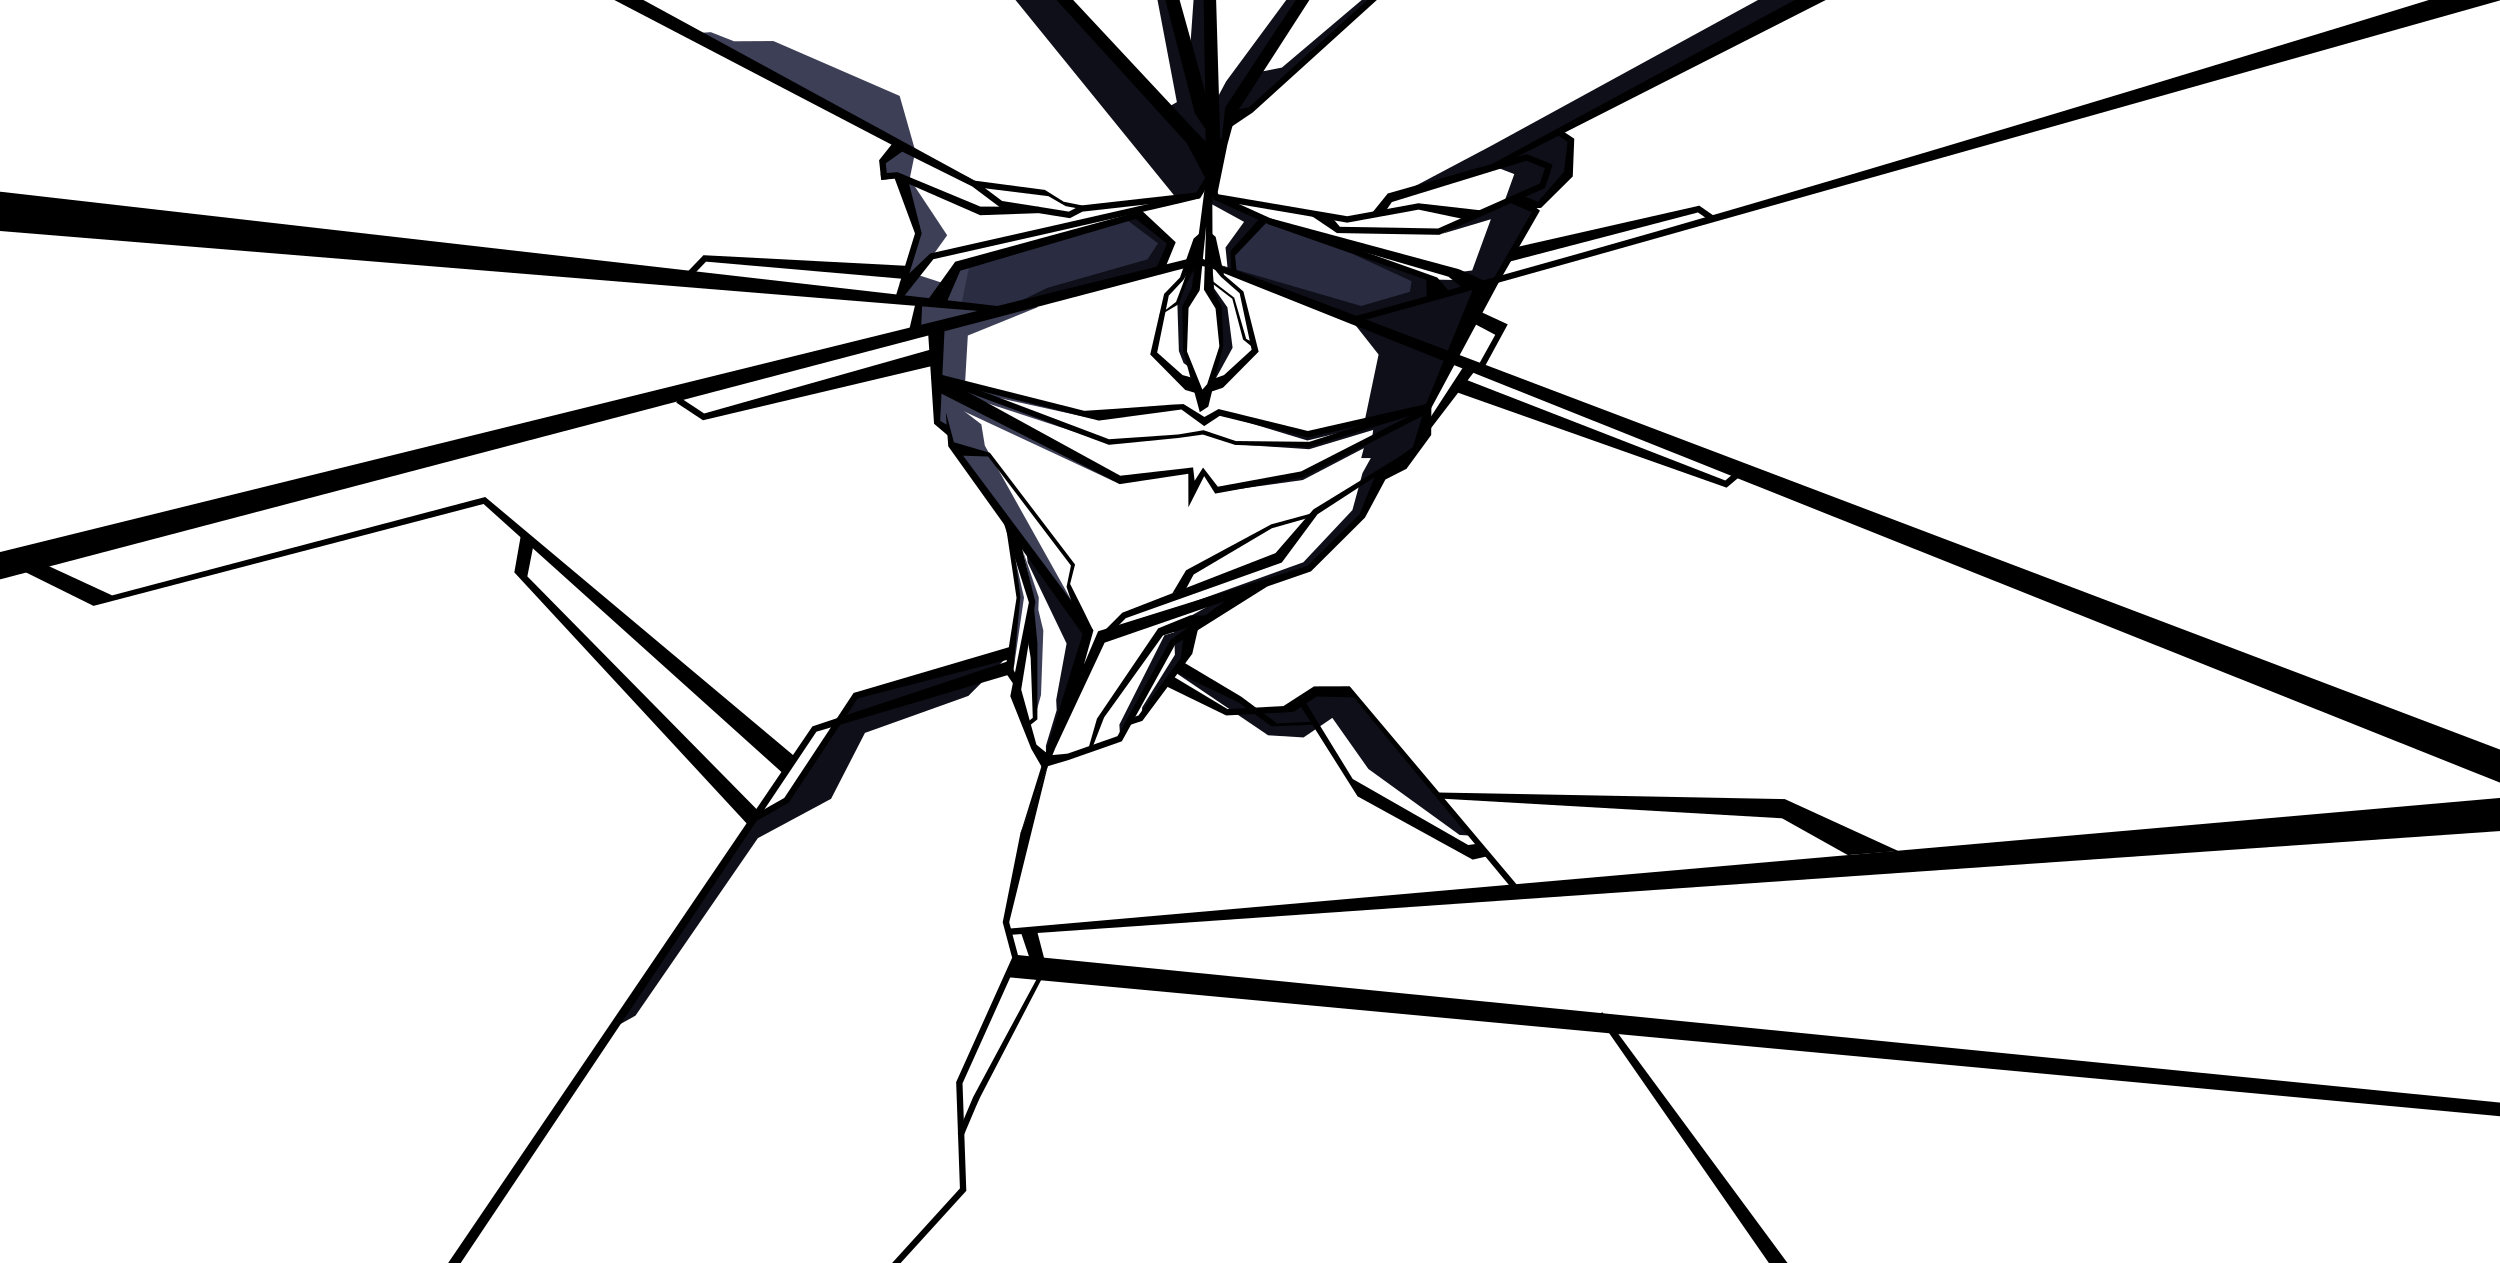
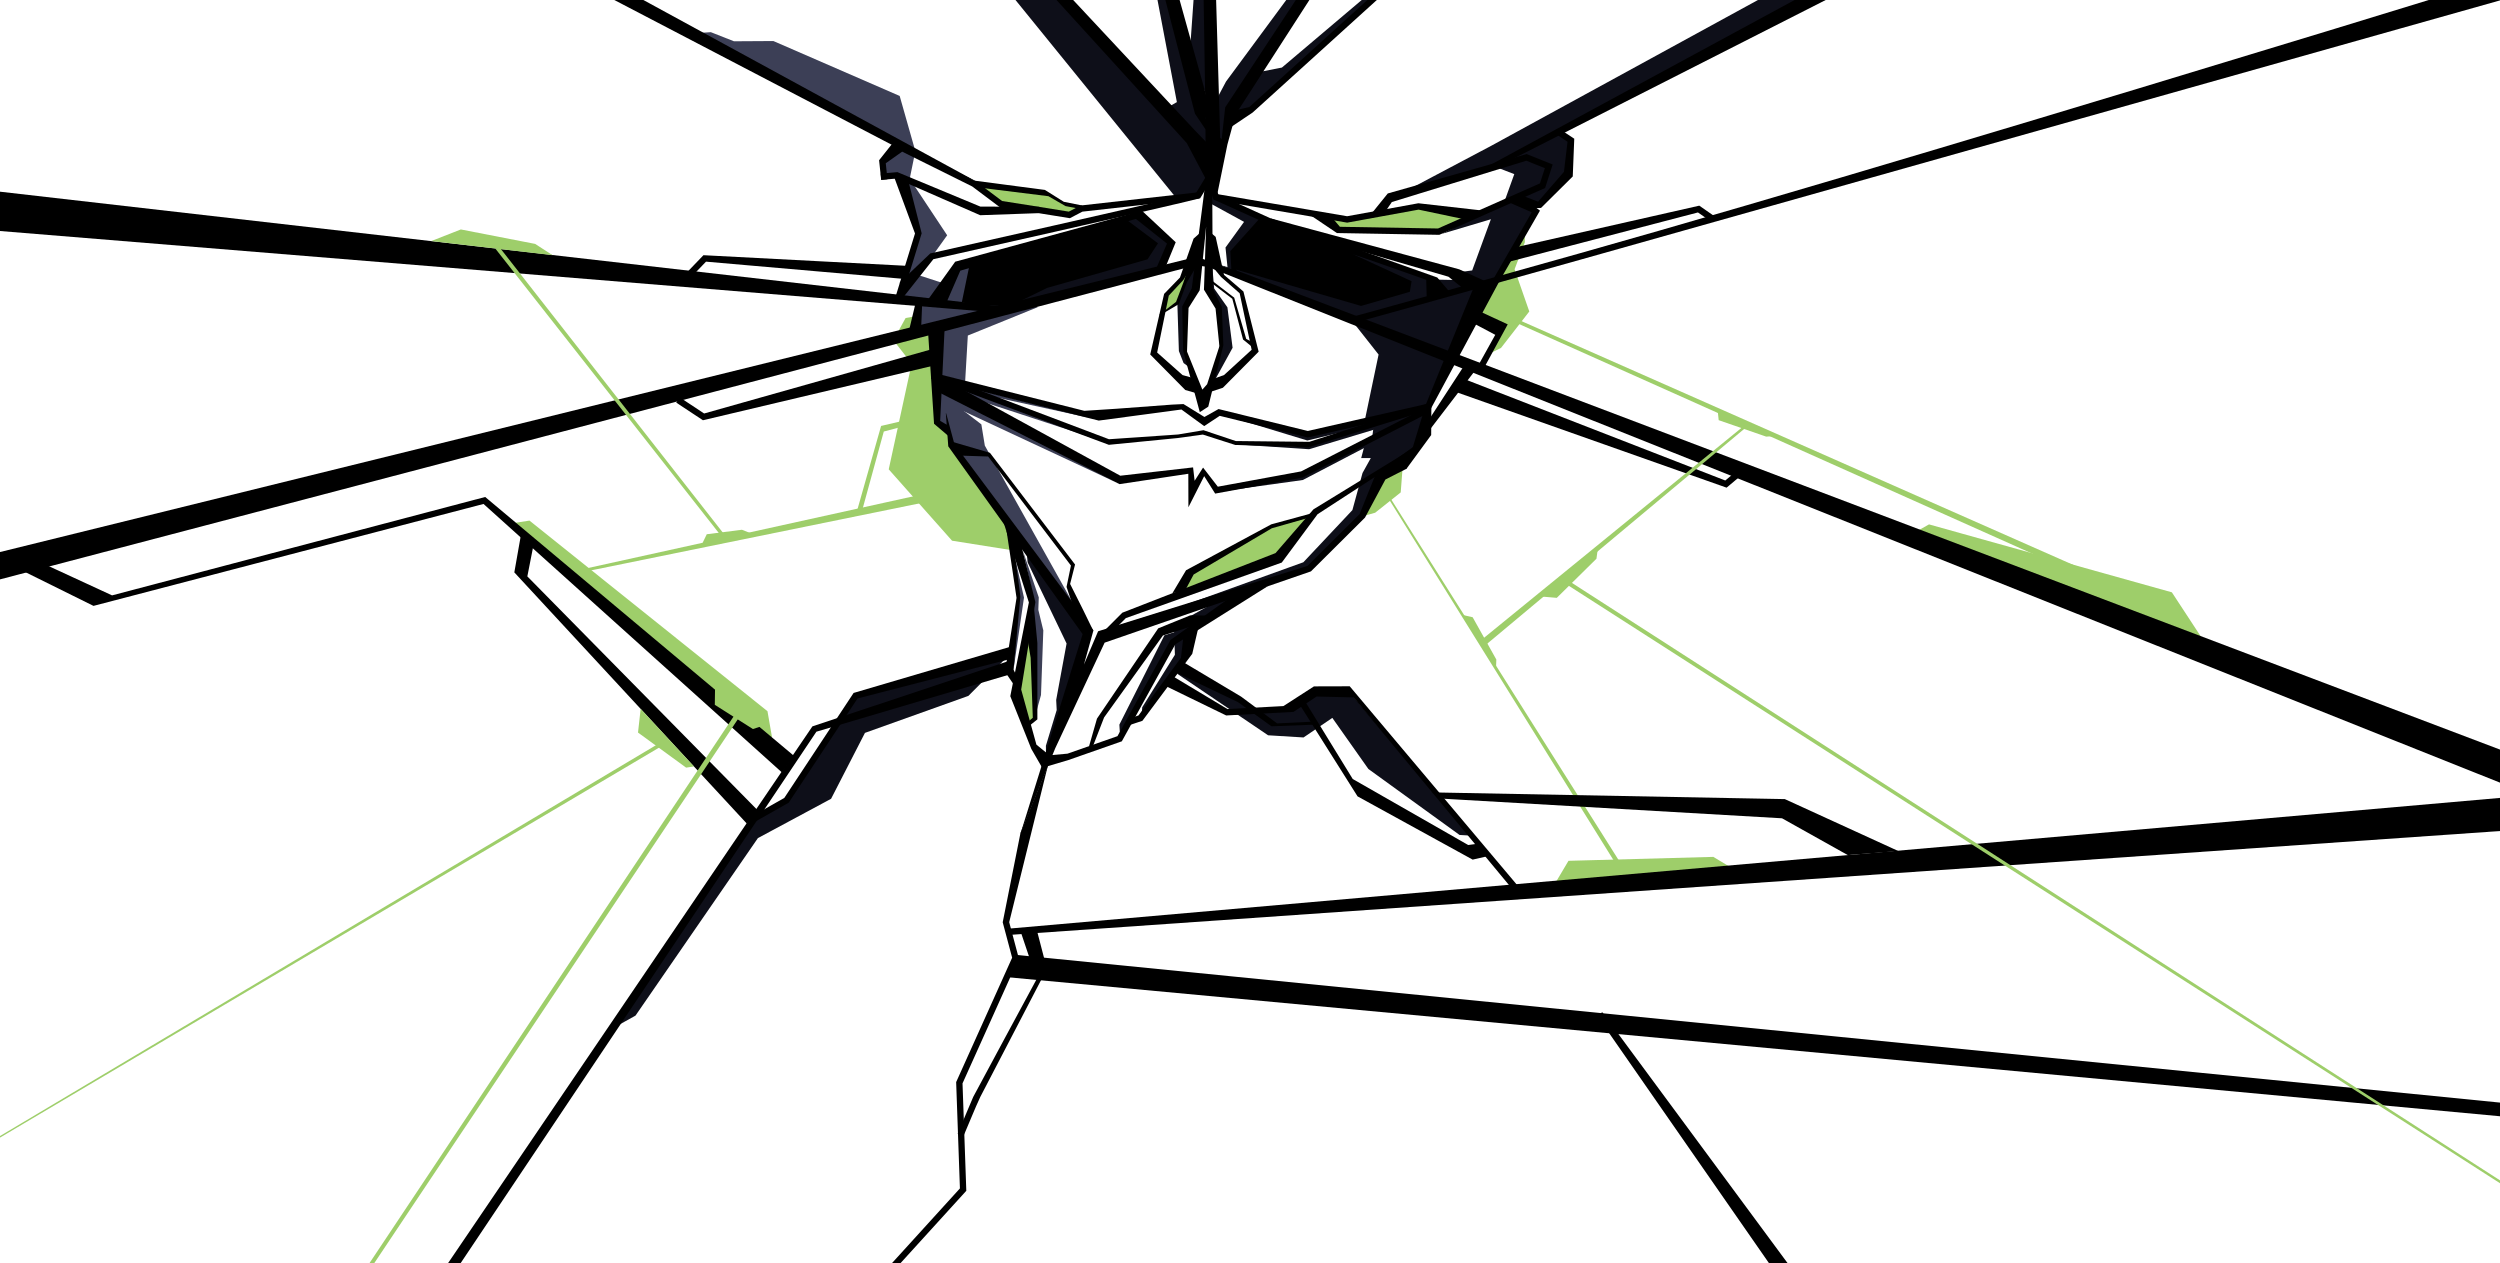
<svg xmlns="http://www.w3.org/2000/svg" width="1980" height="1e3" version="1.1" viewBox="0 0 523.87 264.58">
  <g>
-     <path d="m197.46 62.743 2.763-7.196 38.266-10.626 6.818 5.853-2.106 5.799-33.187 8.188z" fill="#2a2c41" stop-color="#000000" style="-inkscape-stroke:none;font-variation-settings:normal" />
-     <path d="m264.89 46.033-6.542 6.571 0.807 5.393 25.029 9.561 16.956-5.313-0.646-3.93z" fill="#2a2c41" stop-color="#000000" style="-inkscape-stroke:none;font-variation-settings:normal" />
+     <g fill="#9ece6a">
+       <path d="m191.9 66.255-2.135 0.388-2.559 4.648 3.835 4.906-4.81 22.153 13.267 14.951 12.531 1.993-0.867-6.181-12.23-16.092-0.187-3.022-2.455-1.709-0.627-20.132-3.93 1.093z" stop-color="#000000" style="-inkscape-stroke:none;font-variation-settings:normal" />
+       <path d="m107.4 109.64 3.552-0.551 49.872 39.941 0.95 5.466-2.844 0.139z" stop-color="#000000" style="-inkscape-stroke:none;font-variation-settings:normal" />
+       <path d="m192.03 103.86-69.778 15.38 1.137 0.377 70.355-14.354z" stop-color="#000000" style="-inkscape-stroke:none;font-variation-settings:normal" />
+       <path d="m319.5 48.418-9.636 17.194 5.603 2.57-3.08 5.776 2.139-1.043 5.934-7.645-3.083-8.842 2.153-5.672z" stop-color="#000000" style="-inkscape-stroke:none;font-variation-settings:normal" />
+       <path d="m400.97 111.71 3.252-1.827 50.888 14.236 8.248 12.583z" stop-color="#000000" style="-inkscape-stroke:none;font-variation-settings:normal" />
+       <path d="m317.99 66.923 120.07 53.048-9.087-2.562-111.48-49.874z" stop-color="#000000" style="-inkscape-stroke:none;font-variation-settings:normal" />
+       <path d="m189.02 88.227-4.388 1.026-5.101 17.994 1.122-0.257 4.544-16.564 3.683-0.97z" stop-color="#000000" style="-inkscape-stroke:none;font-variation-settings:normal" />
+       <path d="m285.43 108.2 4.292-8.491 4.207-1.879-0.413 5.353-5.356 4.259z" stop-color="#000000" style="-inkscape-stroke:none;font-variation-settings:normal" />
+       <path d="m325.6 185.56 37.605-3.476-4.18-2.528-30.351 0.824z" stop-color="#000000" style="-inkscape-stroke:none;font-variation-settings:normal" />
+       <path d="m290.39 103.55 48.101 77.314 1.005-0.135-48.828-77.431z" stop-color="#000000" style="-inkscape-stroke:none;font-variation-settings:normal" />
+       <path d="m278.35 45.589 2.147 2.51 20.836 0.278 5.892-2.465-9.714-2.536-15.753 2.725z" stop-color="#000000" style="-inkscape-stroke:none;font-variation-settings:normal" />
+       <path d="m226.11 43.434-3.109-0.733-3.698-2.171-14.502-1.787 5.071 4.084 14.163 1.874z" stop-color="#000000" style="-inkscape-stroke:none;font-variation-settings:normal" />
+       <path d="m243.78 65.082 0.724-3.468 3.305-3.17 1.158-1.904-2.268 7.054-2.942 1.908z" stop-color="#000000" style="-inkscape-stroke:none;font-variation-settings:normal" />
+       <path d="m215.8 132.3-2.575 12.627 2.18 6.723 1.587-1.171-0.301-13.282z" stop-color="#000000" style="-inkscape-stroke:none;font-variation-settings:normal" />
+       <path d="m247.77 124.06 1.579-4.331 17.116-9.392 7.74-2.147-6.262 8.392z" stop-color="#000000" style="-inkscape-stroke:none;font-variation-settings:normal" />
+     </g>
+     <path d="m197.46 62.743 2.763-7.196 38.266-10.626 6.818 5.853-2.106 5.799-33.187 8.188z" stop-color="#000000" style="-inkscape-stroke:none;font-variation-settings:normal" />
+     <path d="m264.89 46.033-6.542 6.571 0.807 5.393 25.029 9.561 16.956-5.313-0.646-3.93z" stop-color="#000000" style="-inkscape-stroke:none;font-variation-settings:normal" />
    <g fill="#0e0f19">
      <path d="m231.09 132.98 43.176-14.102 11.61-11.154 3.449-8.519 4.491-2.365 0.678 0.083 1.952-2.358 2.879-9.748 10.559-25.227 4.078-1.276 7.633-13.705-1.285-2.102 2.458 0.31 5.374-5.884 0.901-7.655-2.354-1.778 91.65-47.158-13.822-0.097-92.035 50.305-20.798 11.003 22.072-6.437 3.559 1.372-2.066 5.744-13.105 6.77 10.264-3.061-3.916 10.729-4.503 0.588 1.868 1.435-5.418-0.111-16.926-5.321 12.282 5.66-0.363 2.223-10.225 2.964-29.882-8.68 27.76 11.515 5.795 7.353-3.005 14.334 1.938 0.915-0.389 2.966-1.179-0.328-1.01 3.803h2.014l-1.736 3.127-2.121 7.776-10.28 10.931z" stop-color="#000000" style="-inkscape-stroke:none;font-variation-settings:normal" />
      <path d="m253.96 38.113 1.374 3.271 9.498 5.087-6.577 6.804 0.412 4.032-1.369-0.561-0.497-4.88 3.888-5.373-6.721-3.678z" stop-color="#000000" style="-inkscape-stroke:none;font-variation-settings:normal" />
      <path d="m257.77 24.679 3.933-1.907 61.967-55.214-55.048 46.598-6.026 1.18z" stop-color="#000000" style="-inkscape-stroke:none;font-variation-settings:normal" />
      <path d="m256.26 32.564 1.293-9.892 41.114-62.124-41.754 56.535-3.22 6.06z" stop-color="#000000" style="-inkscape-stroke:none;font-variation-settings:normal" />
      <path d="m254.12 23.33-1.183-63.669-3.628 51.664z" stop-color="#000000" style="-inkscape-stroke:none;font-variation-settings:normal" />
      <path d="m254.17 31.294-0.281-7.205-2.938-2.519-15.539-59.207 11.2 59.035-2.597 1.466z" stop-color="#000000" style="-inkscape-stroke:none;font-variation-settings:normal" />
      <path d="m194.44-30.903 57.784 62.398 1.862 6.164-3.464 3.61-3.783 0.669-43.449-53.52-1.31-7.104-6.806-8.752z" stop-color="#000000" style="-inkscape-stroke:none;font-variation-settings:normal" />
      <path d="m209.37 65.254 33.751-8.606 2.483-5.966-7.245-5.865-2.698 0.933 6.994 5.235-2.199 3.357-21.043 5.99z" stop-color="#000000" style="-inkscape-stroke:none;font-variation-settings:normal" />
      <path d="m251.27 56.705-0.858 4.419-2.204 3.374 0.104 8.754 1.048 3.84-1.347-1.024-0.98-2.5-0.327-10.164 2.246-5.48 1.479-3.146z" stop-color="#000000" style="-inkscape-stroke:none;font-variation-settings:normal" />
      <path d="m253.57 50.675c0.066 0.357 0.859 9.782 0.859 9.782l2.773 3.944 1.086 8.473-4.422 8.072 1.76-8.571-0.429-7.957-1.66-3.119z" stop-color="#000000" style="-inkscape-stroke:none;font-variation-settings:normal" />
      <path d="m258.92 125.65-10.312 7.83-0.536 4.814-8.86 11.867 0.135-1.946 6.85-10.999-0.186-6.197 9.38-5.238z" stop-color="#000000" style="-inkscape-stroke:none;font-variation-settings:normal" />
      <path d="m251.49 130.79-5.842 3.799-10.956 19.484-0.129-2.228 9.438-18.721z" stop-color="#000000" style="-inkscape-stroke:none;font-variation-settings:normal" />
      <path d="m219.21 159.7 8.219-26.984-12.266-16.685 0.172 1.806 8.165 17.008-2.179 11.821 0.107 2.122-2.263 7.484z" stop-color="#000000" style="-inkscape-stroke:none;font-variation-settings:normal" />
      <path d="m297.94 86.529-24.951 13.34-17.285 3.127 17.294-2.41 24.496-12.787z" stop-color="#000000" style="-inkscape-stroke:none;font-variation-settings:normal" />
      <path d="m298.05 85.818-24.049 7.796-14.967-0.49 15.289 1.012 23.486-7.085z" stop-color="#000000" style="-inkscape-stroke:none;font-variation-settings:normal" />
      <path d="m298.07 84.85c-0.537 0.178-23.325 6.265-23.325 6.265l-18.354-4.146 17.555 5.335 21.734-5.22 1.948-2.059z" stop-color="#000000" style="-inkscape-stroke:none;font-variation-settings:normal" />
      <path d="m247.67 140.12 11.693 6.628 3.545 2.263 7.932-0.398 5.229-3.556 6.919 0.194 25.222 29.846-2.362-0.132-19.107-13.828-7.554-10.706-6.033 4.101-7.428-0.455-19.086-12.92z" stop-color="#000000" style="-inkscape-stroke:none;font-variation-settings:normal" />
      <path d="m211.56 137.15c-1.31 0.135-32.765 8.704-32.765 8.704l-13.9 21.813-6.758 3.713-30.207 44.35 5.236-2.91 25.65-37.198 15.335-8.238 7.098-13.811 21.676-7.753z" stop-color="#000000" style="-inkscape-stroke:none;font-variation-settings:normal" />
    </g>
    <g fill="#3c3f56">
      <path d="m144.53 7.031 43.985 23.56-3.534 3.307 0.177 2.724 2.993 0.722 4.152 11.8-4.501 13.327 4.77 1.507-1.019 5.287 4.889-0.117 0.14 19.649 2.042 1.728 0.566 2.454 28.668 38.83-21.492-38.435-0.724-4.45-3.753-2.869 0.917-15.743 14.71-5.97c-6.205-0.109-16.073-0.506-16.073-0.506l1.741-8.428-3.461 1.692-1.251 2.504-5.986-1.943 5.99-8.356-7.85-11.844 1.184-5.78-3.284-11.575-26.464-11.507-8.263 0.051-4.845-1.91z" stop-color="#000000" style="-inkscape-stroke:none;font-variation-settings:normal" />
      <path d="m212.74 117.09 1.834 8.142-2.231 15.319 1.082-16.004z" stop-color="#000000" style="-inkscape-stroke:none;font-variation-settings:normal" />
      <path d="m214.32 115.36 2.427 10.803-0.412 2.579 0.541 6.533 0.058 14.71 1.205-4.341 0.487-13.534-1.045-4.319 0.093-2.608z" stop-color="#000000" style="-inkscape-stroke:none;font-variation-settings:normal" />
      <path d="m200.12 85.318 34.402 16.06-36.757-19.199z" stop-color="#000000" style="-inkscape-stroke:none;font-variation-settings:normal" />
      <path d="m201.09 81.366 31.428 11.536-30.216-9.911z" stop-color="#000000" style="-inkscape-stroke:none;font-variation-settings:normal" />
      <path d="m204.32 81.531 25.978 6.469-23.097-5.058z" stop-color="#000000" style="-inkscape-stroke:none;font-variation-settings:normal" />
    </g>
    <g>
      <path d="m308.96 59.844-10.144 24.826-24.773 5.641-18.699-4.598-2.96 1.664-4.388-2.707s-1.683 0.067-2.414 0.117c-3.964 0.28-7.571 0.552-11.666 0.867l-0.072 0.004-6.622 0.43-31.726-7.994-0.32 1.283 35.068 8.756 17.324-2.323 4.766 3.478 3.256-2.15 18.441 4.533 25.715-5.856 14.4-26.793z" color="#000000" style="-inkscape-stroke:none" />
      <path d="m195.53 78.102-0.385 1.266 37.212 13.843 14.404-1.418 5.291-0.731 6.803 2.181 15.285 0.502 25.31-7.861-0.334-1.281-24.751 7.982-15.416-0.168-6.761-2.267-5.306 0.893-14.499 0.997z" color="#000000" style="-inkscape-stroke:none" />
      <path d="m196.78 78.88-1.247 2.724 39.066 19.845 14.41-2.17 0.021 7.016 3.303-6.524 2.303 3.66 18.336-3.369 25.764-13.23-0.628-1.082-25.47 13.03-17.447 3.205-3.09-4.004-1.77 2.768-0.324-2.809-15.249 1.745z" color="#000000" style="-inkscape-stroke:none" />
      <path d="m298.62 85.238-2.715 8.959-2.277 3.295 1.066 0.781 5.207-7.109 0.041-5.918z" color="#000000" style="-inkscape-stroke:none" />
      <path d="m198.27 86.629-0.072-0.047 0.508 6.945 28.154 39.357-13.105 42.072 7.356-18.135 10.363-22.154 43.232-14.938 11.326-11.268 4.277-7.981 4.351-2.216 2.448-5.312-8.789 6.287-3.412 8.477-10.92 10.863-43.881 13.701-2.969 6.98 1.989-7.156-29.129-39.045z" color="#000000" style="-inkscape-stroke:none" />
      <path d="m188.05 36.07-3.5 0.303 0.113 1.318 3.166-0.273 17.564 7.68 12.246-0.432 6.551 1.057 2.627-1.373 24.652-2.769 2.406-3.947-1.129-0.688-2.07 3.393-24.252 2.725-2.457 1.283-6.246-1.006-12.305-0.056z" color="#000000" style="-inkscape-stroke:none" />
      <path d="m187.37 29.597-3.158 3.98 0.436 4.123 1.316-0.139-0.354-3.352 3.436-2.432 14.68 7.295 5.727 4.305 8.131 1.279 0.205-1.307-7.805-1.228-5.561-4.18z" color="#000000" style="-inkscape-stroke:none" />
      <path d="m204.16 37.852-0.178 1.31 15.705 1.95 3.597 2.075 3.562 0.685-0.08-0.811-3.845-0.775-3.969-2.49z" color="#000000" style="-inkscape-stroke:none" />
      <path d="m318.19 40.684-2.582 1.465 5.364 2.335-7.979 13.877 1.148 0.66 8.555-14.883z" color="#000000" style="-inkscape-stroke:none" />
      <path d="m222.81-87.461-1.281 0.334 28.869 110.94 0.064 0.094c0.813 1.223 2.187 3.256 2.187 3.256l0.039 5.086-0.041 5.104 1.324 0.016s0.029-2.539 0.041-5.113c6e-3 -1.287 7e-3 -2.584-2e-3 -3.58-5e-3 -0.498-0.023-1.236-0.023-1.236l-1.348-2.68s0.78-2.52 0.722-2.606z" color="#000000" style="-inkscape-stroke:none" />
      <path d="m334.03-94.975-77.293 117.47-0.812 7.312-3.207 4.734 2.357 6.158 2.129-10.422 1.719-6.303 76.212-118.22z" color="#000000" style="-inkscape-stroke:none" />
      <path d="m252.03-95.43-1.322 0.039 1.945 122.55-0.023 7.57 4.082-4.853-1.027-1.013z" color="#000000" style="-inkscape-stroke:none" />
      <path d="m373.11-78.445-111.33 100.88-4.106 0.934-0.771 1.146 0.554 2.444 5.038-3.385 111.51-101.04z" color="#000000" style="-inkscape-stroke:none" />
      <path d="m156.78-72.939-0.979 0.891 92.891 102.04 4.033 7.613 0.811-7.035-3.02-3.114z" color="#000000" style="-inkscape-stroke:none" />
      <path d="m190.33 37.862-3.011-0.889 4.418 11.953-4.16 13.535 1.266 0.389 4.291-13.963z" color="#000000" style="-inkscape-stroke:none" />
      <path d="m250.77 53.804-385.67 95.159 0.052 7.876 385.51-101.29z" color="#000000" style="-inkscape-stroke:none" />
      <path d="m258.62 56.494-5.815-0.693 466.04 186.03 8.791-7.492z" color="#000000" style="-inkscape-stroke:none" />
      <path d="m253.93 37.121-1.238 0.467 1.623 4.301 27.979 4.766 14.965-2.727 10.055 2.112 2.977-1.964-13.076-1.484-14.928 2.719-27-4.6z" color="#000000" style="-inkscape-stroke:none" />
      <path d="m319.91 32.285-29.104 8.254-3.393 4.199 2.782-0.261 1.464-2.142 28.178-8.656 3.885 1.559-1.025 3.186-21.365 9.455-20.557-0.355-2.471-2.902-3.902 0.344 5.754 3.87 21.445 0.371 22.174-9.812 1.584-4.924z" color="#000000" style="-inkscape-stroke:none" />
      <path d="m327.6 27.552-1.823 0.346 2.695 1.815-0.75 6.295-5.422 6.254-4.106-1.578 1.77 2.969 2.955-0.084 6.649-6.595 0.314-7.907z" color="#000000" style="-inkscape-stroke:none" />
      <path d="m255.07 40.697-0.545 1.205 11.291 5.106 37.696 10.975 3.308 2.633 4.783-1.53-5.811-2.644-39.529-10.684z" color="#000000" style="-inkscape-stroke:none" />
      <path d="m237.8 44.551-37.639 10.287-5.693 7.938 3.787 0.793 2.973-6.849 36.92-10.892z" color="#000000" style="-inkscape-stroke:none" />
      <path d="m266.26 45.76-0.443 1.246 33.045 11.628 0.096 3.523 4.777-1.021-2.561-2.988z" color="#000000" style="-inkscape-stroke:none" />
      <path d="m239.08 43.961-2.265 0.956 8.208 6.506-0.247-0.926-2.903 6.703 2.396-1.326 2.098-5.111z" color="#000000" style="-inkscape-stroke:none" />
      <path d="m263.79 45.956-5.982 6.667 0.217 3.796-7.255-2.615-0.466 1.7 5.856 0.945 3.014 0.668-0.374-3.547 6.582-6.914z" color="#000000" style="-inkscape-stroke:none" />
      <path d="m197.95 68.626-3.449 1.362 1.225 18.812 3.195 2.719-0.35-2.418-1.558-0.91z" color="#000000" style="-inkscape-stroke:none" />
      <path d="m307.05 76.242-8.377 12.859 1.107 0.723 9.559-12.484z" color="#000000" style="-inkscape-stroke:none" />
      <path d="m583.84-23.088s-168.07 52.304-252.96 76.21c0 0-11.111 3.119-21.12 5.925-5.278 1.48-10.249 2.872-13.124 3.674-4.164 1.162-7.46 2.077-9.74 2.705-1.14 0.314-2.026 0.556-2.639 0.721-0.307 0.082-0.546 0.145-0.711 0.188-0.083 0.021-0.147 0.037-0.189 0.047-0.043 0.01-0.102 0.017-0.018 0.008l0.15 1.315c0.112-0.013 0.116-0.022 0.172-0.035 0.056-0.013 0.126-0.03 0.213-0.053 0.174-0.045 0.415-0.108 0.725-0.191 0.618-0.166 1.507-0.408 2.648-0.723 2.283-0.629 5.58-1.545 9.744-2.707 8.329-2.324 34.248-9.6 34.248-9.6s168.4-47.462 252.6-71.221z" color="#000000" style="-inkscape-stroke:none" />
      <path d="m-125.71 25.758-0.054 12.37 337 27.548 1.857-1.081z" color="#000000" style="-inkscape-stroke:none" />
      <path d="m191.97 63.018-1.857 7.783 2.832-0.189 0.311-7.287z" color="#000000" style="-inkscape-stroke:none" />
      <path d="m308.82 64.668-1.112 2.515 5.62 2.979-3.99 7.178 1.156 0.643 5.447-10.012z" color="#000000" style="-inkscape-stroke:none" />
      <path d="m-45.089-98.084-2.09 6.289 239.25 124.85 12.348 4.891z" color="#000000" style="-inkscape-stroke:none" />
      <path d="m533.78-85.481-223.85 121.32 2.686-0.305 224.22-113.89z" color="#000000" style="-inkscape-stroke:none" />
      <path d="m250.9 40.32c-2.436 0.65-16.449 3.854-29.77 6.873-13.32 3.019-26.01 5.869-26.01 5.869l-0.18 0.041-6.387 6.076 0.285 3.67 6.748-8.537c0.172-0.039 12.605-2.829 25.836-5.828 13.322-3.019 27.212-6.19 29.816-6.885z" color="#000000" style="-inkscape-stroke:none" />
      <path d="m195.27 73.17-47.72 13.476-5.115-3.383-0.73 1.103 5.594 3.697 48.258-11.43z" color="#000000" style="-inkscape-stroke:none" />
      <path d="m306.46 79.285-1.936 2.658 57.277 20.246 2.967-2.492-0.85-1.012-2.389 2.004z" color="#000000" style="-inkscape-stroke:none" />
      <path d="m356.08 43.096-39.207 8.883-0.8 2.909 39.729-10.371 2.777 1.928 0.756-1.086z" color="#000000" style="-inkscape-stroke:none" />
      <path d="m147.41 53.475-3.379 3.514 0.955 0.916 2.957-3.076 41.136 3.586 1.208-2.698z" color="#000000" style="-inkscape-stroke:none" />
      <path d="m296.54 93.672-21.31 13.06-7.949 9.168-32.102 12.49-4.059 4.072 0.938 0.934 3.859-3.873 32.674-11.639 7.506-10.133 16.808-10.925z" color="#000000" style="-inkscape-stroke:none" />
      <path d="m274.77 107.59-8.379 2.283-17.857 9.623-2.859 4.801 2.685-0.607 1.771-3.308 16.373-9.684 8.566-2.437z" color="#000000" style="-inkscape-stroke:none" />
      <path d="m199.63 92.602 1.198 2.858 6.235 0.199 17.351 22.852-0.922 4.475 1.555 4.643 0.769 2.168 3.304 2.425-2.143-4.399-2.736-5.459 1.034-4.071-17.838-23.408z" color="#000000" style="-inkscape-stroke:none" />
      <path d="m252.7 37.391-0.789 6.193h2e-3l-2.184 16.836-2 3.787 0.191 9.303 3.498 12.859 1.774-1.158 3.16-12.859-0.326-8.031-1.902-3.924-0.107-22.924zm0.041 10.088-0.455 13.225 2.429 3.947 0.811 7.909-2.574 7.949-1.001 1.135-3.214-7.973 0.321-9.149 2.335-3.695z" color="#000000" style="-inkscape-stroke:none" />
      <path d="m253.62 48.684-0.857 1.008 0.781 0.664 0.035 4.924 2.281 2.751 3.905 3.417 2.515 11.843-5.779 5.293-2.528 0.904-0.195 2.582 2.473-0.816 7.496-7.562-3.188-12.604-4.068-3.492-1.486-6.752-0.266-1.207z" color="#000000" style="-inkscape-stroke:none" />
      <path d="m251.64 48.648-1.529 1.359-2.85 8.146-3.324 3.43-2.912 12.701 7.346 7.438 2.352 0.68-0.41-3.106-2.515-0.7-5.319-4.723 2.437-11.927 3.036-3.263 3.031-4.795 1.537-4.25z" color="#000000" style="-inkscape-stroke:none" />
      <path d="m249.37 54.95-1.388 4.234-1.541 4.072-3.461 2.663-5e-3 0.189 4.051-2.388 1.658-4.499 2.643-4.441z" color="#000000" style="-inkscape-stroke:none" />
      <path d="m253.42 58.384-0.248 0.372 5.055 3.852 2.252 8.537 2.172 1.762 0.258-0.957-1.771-0.94-2.514-8.638z" color="#000000" style="-inkscape-stroke:none" />
      <path d="m213.7 113.02-3.509-3.89 5.408 17.111-3.894 19.646 4.41 11.051 2.482 4.305 1.327-2.965-2.745-2.238-3.192-11.549 2.975-18.324z" color="#000000" style="-inkscape-stroke:none" />
      <path d="m210.91 111.15 2.103 14.128-2.416 15.496 1.818 2.656 1.092-0.746-1.116-2.353 1.423-15.32-1.48-11.607z" color="#000000" style="-inkscape-stroke:none" />
      <path d="m216.6 126.59-1.485 6.085 0.856 5.17 0.45 12.565-1.505 1.25 0.298 0.822 2.166-1.74v-15.99z" color="#000000" style="-inkscape-stroke:none" />
      <path d="m259.36 124.07-14.083 10.03-11.113 20.16-10.461 3.666-3.897 0.356-0.781 2.427 4.883-1.453 11.17-3.916 11.207-20.33 19.359-12.168z" color="#000000" style="-inkscape-stroke:none" />
      <path d="m249.41 128.95-6.705 2.715-12.836 18.92-1.675 5.847 0.755 0.123 2.411-6.217 12.328-17.168 7.715-2.474 1.393-0.386 0.014-1.322z" color="#000000" style="-inkscape-stroke:none" />
      <path d="m251.06 131.73-3.071 1.516-0.522 4.593-8.892 12.079-2.338 0.77 0.414 1.258 2.736-0.902 10.451-14.047z" color="#000000" style="-inkscape-stroke:none" />
      <path d="m211.45 138.49-41.21 13.718-156.96 231.23 2.576 1.747 155.22-231.86 40.698-12.046z" color="#000000" style="-inkscape-stroke:none" />
      <path d="m211.54 135.58-32.668 9.624-14.525 22-7.693 4.361 0.652 1.15 7.971-4.518 14.416-21.834 31.923-8.25z" color="#000000" style="-inkscape-stroke:none" />
      <path d="m245.4 141.49-1.554 2.058 13.096 6.375 14.102-0.746 4.842-3.22 7.734 0.181 33.625 40.579 1.012-0.854-35.428-42.055-7.49 0.021-6.403 4.127-11.724 0.628z" color="#000000" style="-inkscape-stroke:none" />
      <path d="m213.85 174.5-3.735 18.763 1.978 7.422-11.732 26.066 0.787 22.279-145.3 159.78 0.979 0.889 145.66-160.17-0.793-22.512 11.797-26.213-2.016-7.562 8.122-32.869z" color="#000000" style="-inkscape-stroke:none" />
      <path d="m273.41 146.86-1.119 0.705 12.184 19.314 24.117 13.252 3.279-0.748c-0.251-0.597-4.335-5.297-1.629-2.66l-2.583 0.348-24.194-13.829z" color="#000000" style="-inkscape-stroke:none" />
      <path d="m247.97 138.76-1.889 2 13.329 6.368 7.019 5.066 9.348-0.355 0.141-0.658-8.298 0.407-7.544-5.61z" color="#000000" style="-inkscape-stroke:none" />
      <path d="m299.96 166.04 2.43 1.326 71.031 4.106 13.767 7.703 10.605-0.84-23.787-10.885z" color="#000000" style="-inkscape-stroke:none" />
      <path d="m109.18 111.98-1.404 7.963 48.717 52.639 2.581-2.48-48.571-49.319 1.275-6.491z" color="#000000" style="-inkscape-stroke:none" />
      <path d="m217.34 195.19s-3.796-0.303-3.259 0.645c1.008 3.112 2.105 6.194 3.176 9.285-4.437 8.251-8.916 16.482-13.326 24.745-1.086 2.563-2.172 5.125-3.257 7.688 0.446 0.036 1.224 0.892 1.364 0.173 1.139-2.617 2.175-5.284 3.38-7.869l13.959-26.829z" color="#000000" style="-inkscape-stroke:none" />
      <path d="m725.21 149.55-513.92 45.049 0.115 1.318 518.72-36.152z" color="#000000" style="-inkscape-stroke:none" />
      <path d="m101.67 104.14-78.191 20.62-14.459-6.679-4.657 1.339 15.228 7.542s54.486-14.241 81.729-21.361c20.863 18.744 62.549 56.277 62.549 56.277l2.468-3.522z" color="#000000" style="-inkscape-stroke:none" />
      <path d="m335.75 212.1-1.064 0.785 129.08 185.75 9.135-0.824z" color="#000000" style="-inkscape-stroke:none" />
      <path d="m212.86 200.09-2.375 4.625 554.3 51.639 0.131-1.316z" color="#000000" style="-inkscape-stroke:none" />
    </g>
  </g>
+   <g fill="#9ece6a">
+     <path d="m310.04 134.41 55.804-45.498 0.489 0.265-55.517 46.398z" stop-color="#000000" style="-inkscape-stroke:none;font-variation-settings:normal" />
+     <path d="m359.95 86.183 12.193 5.171-2.038 0.141-9.957-3.448z" stop-color="#000000" style="-inkscape-stroke:none;font-variation-settings:normal" />
+     <path d="m306.41 128.85 7.078 11.139 0.066-1.783-4.964-8.867z" stop-color="#000000" style="-inkscape-stroke:none;font-variation-settings:normal" />
+     <path d="m147 114.22 10.795-2.297-2.328-0.913-7.366 0.938z" stop-color="#000000" style="-inkscape-stroke:none;font-variation-settings:normal" />
+     <path d="m90.375 50.511 25.413 2.966-3.65-2.368-15.573-3.029z" stop-color="#000000" style="-inkscape-stroke:none;font-variation-settings:normal" />
+     <path d="m103.8 52.098 47.479 60.42 0.663-0.308-47.23-60.339z" stop-color="#000000" style="-inkscape-stroke:none;font-variation-settings:normal" />
+     <path d="m156.01 148.63-153.96 230.31-0.559-0.258 153.68-230.72z" stop-color="#000000" style="-inkscape-stroke:none;font-variation-settings:normal" />
+     <path d="m149.84 143.87 10.022 8.209-2.093 0.689-7.982-5.074z" stop-color="#000000" style="-inkscape-stroke:none;font-variation-settings:normal" />
+     <path d="m145.42 160.61-11.172-12.067-0.554 4.963 10.082 7.351z" stop-color="#000000" style="-inkscape-stroke:none;font-variation-settings:normal" />
+     <path d="m138.62 156.36-0.572-0.559-152.92 91.112 0.115 0.198z" stop-color="#000000" style="-inkscape-stroke:none;font-variation-settings:normal" />
+     <path d="m322.48 124.96 12.319-9.855-0.265 1.974-8.313 8.198z" stop-color="#000000" style="-inkscape-stroke:none;font-variation-settings:normal" />
+     <path d="m328.16 122.38 304.7 195.49 0.245-0.209-304.23-195.85z" stop-color="#000000" style="-inkscape-stroke:none;font-variation-settings:normal" />
+   </g>
</svg>
